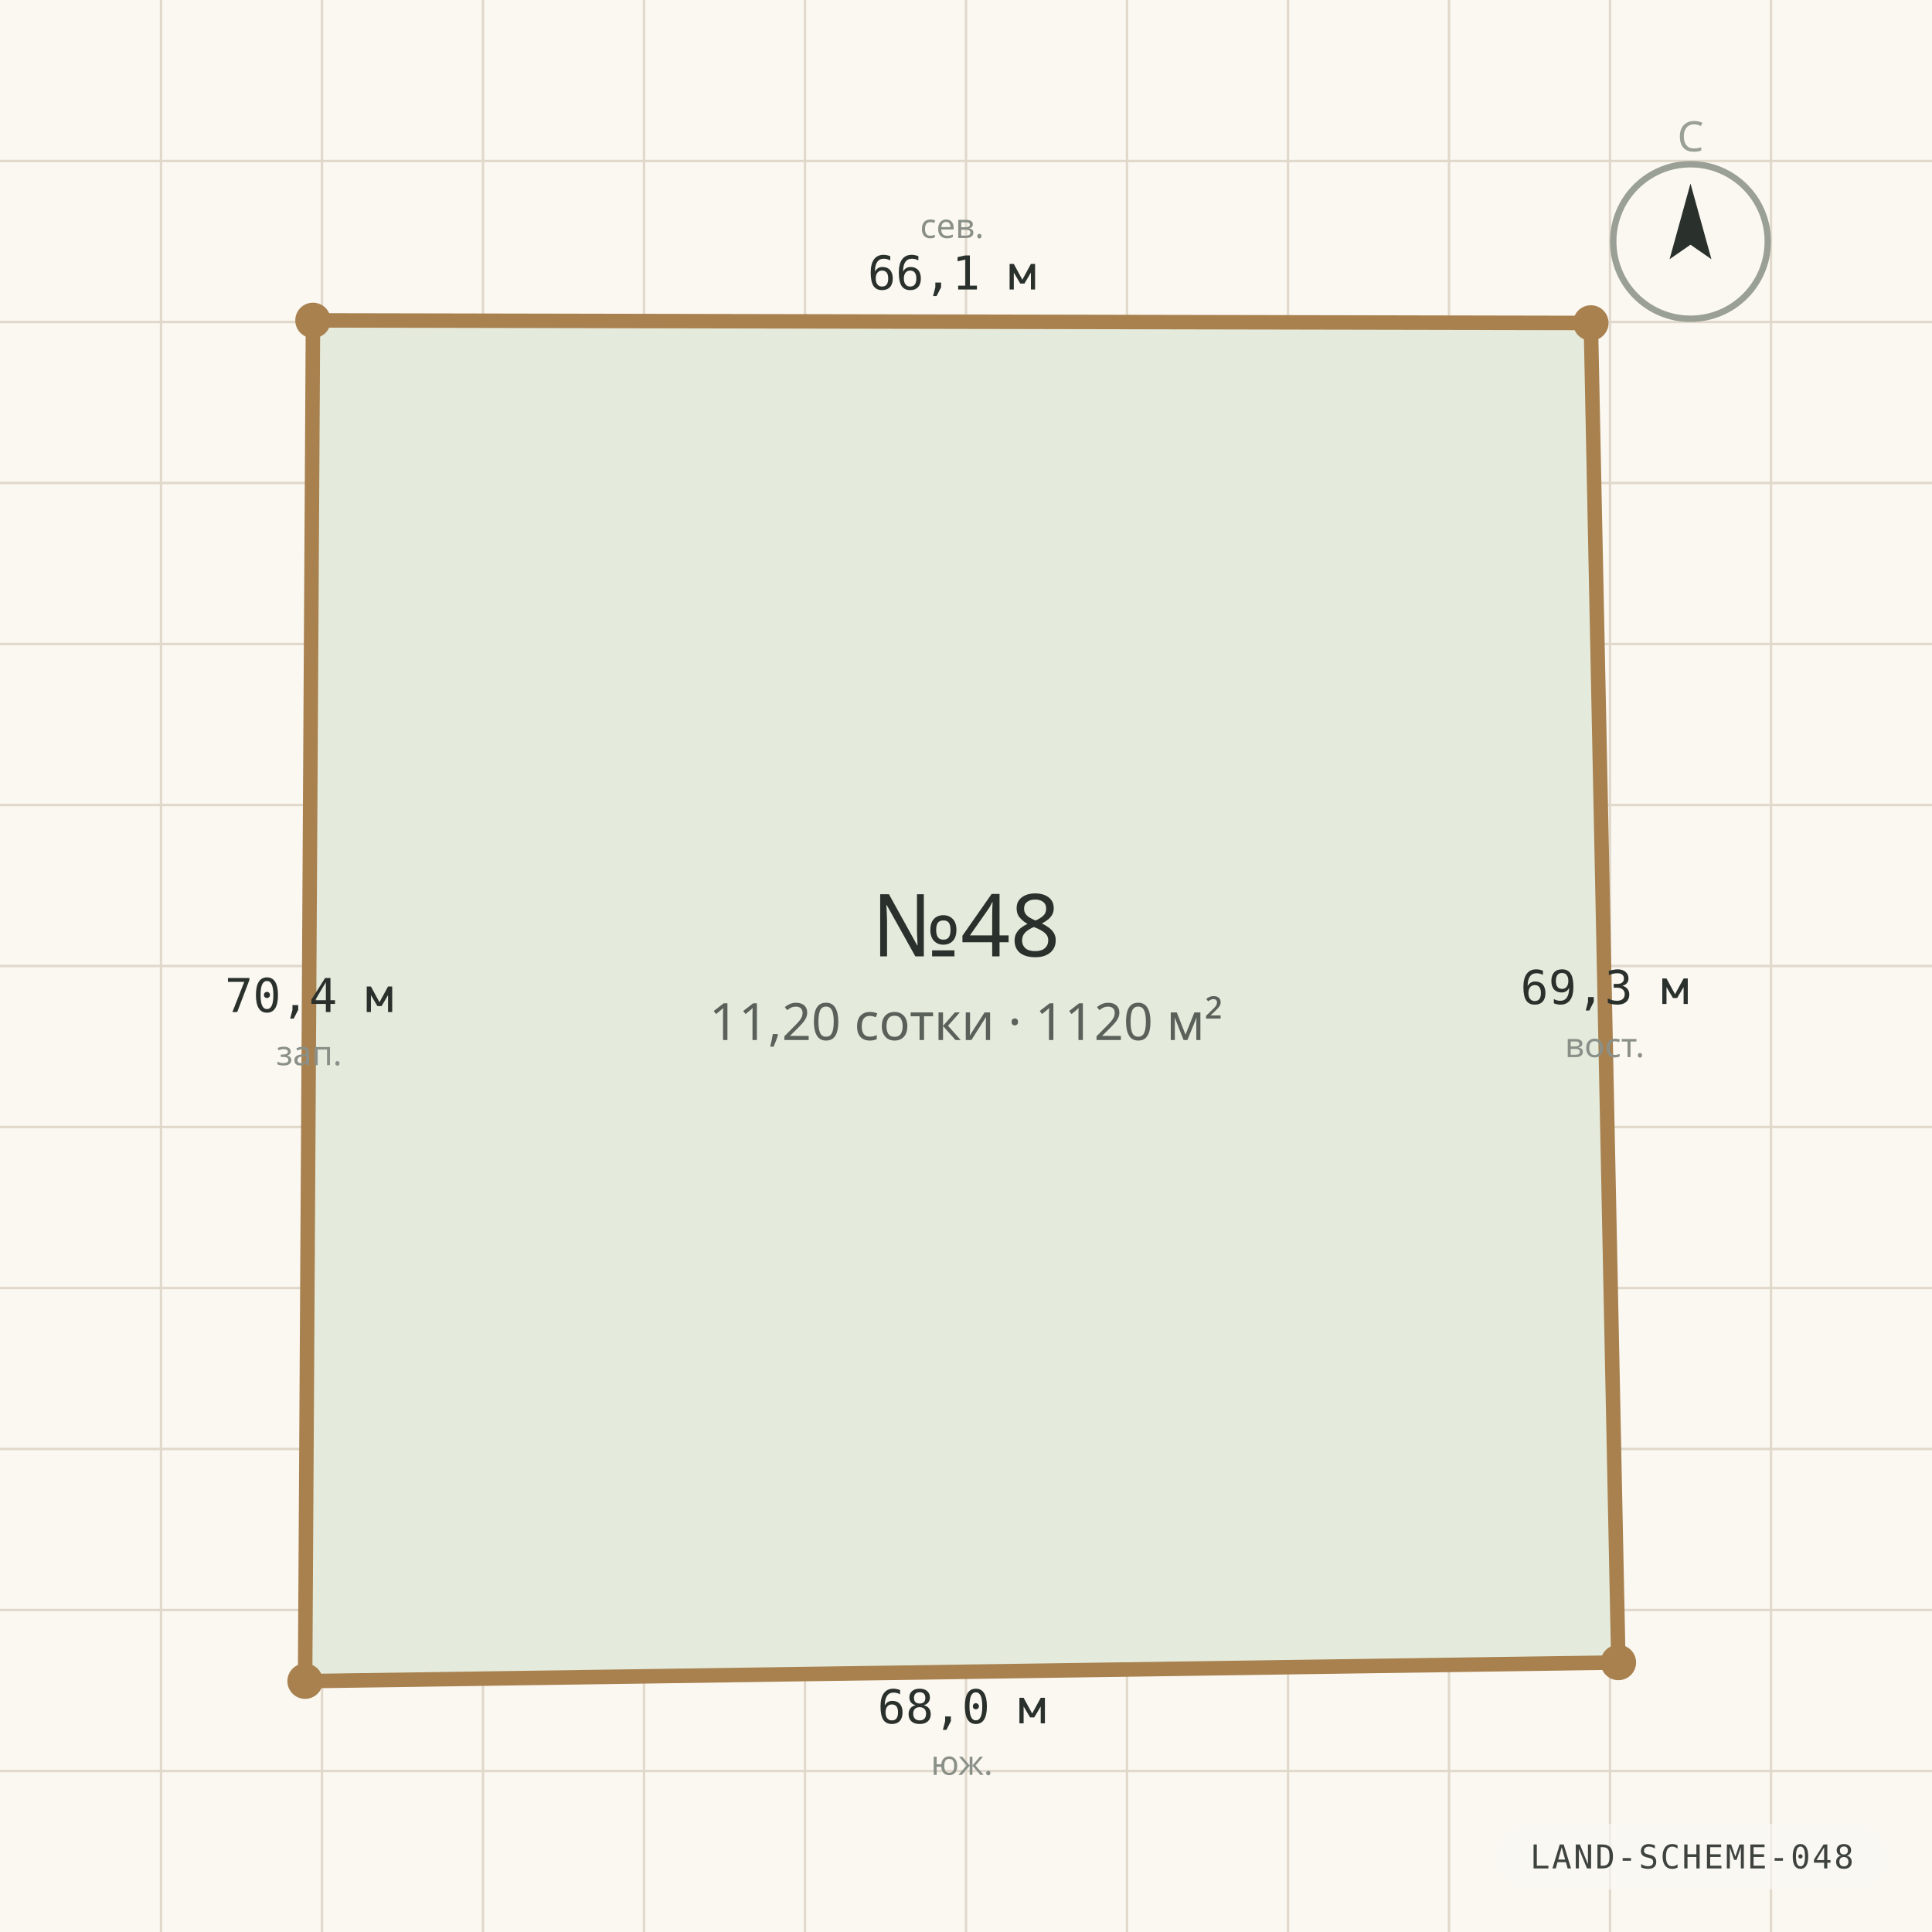
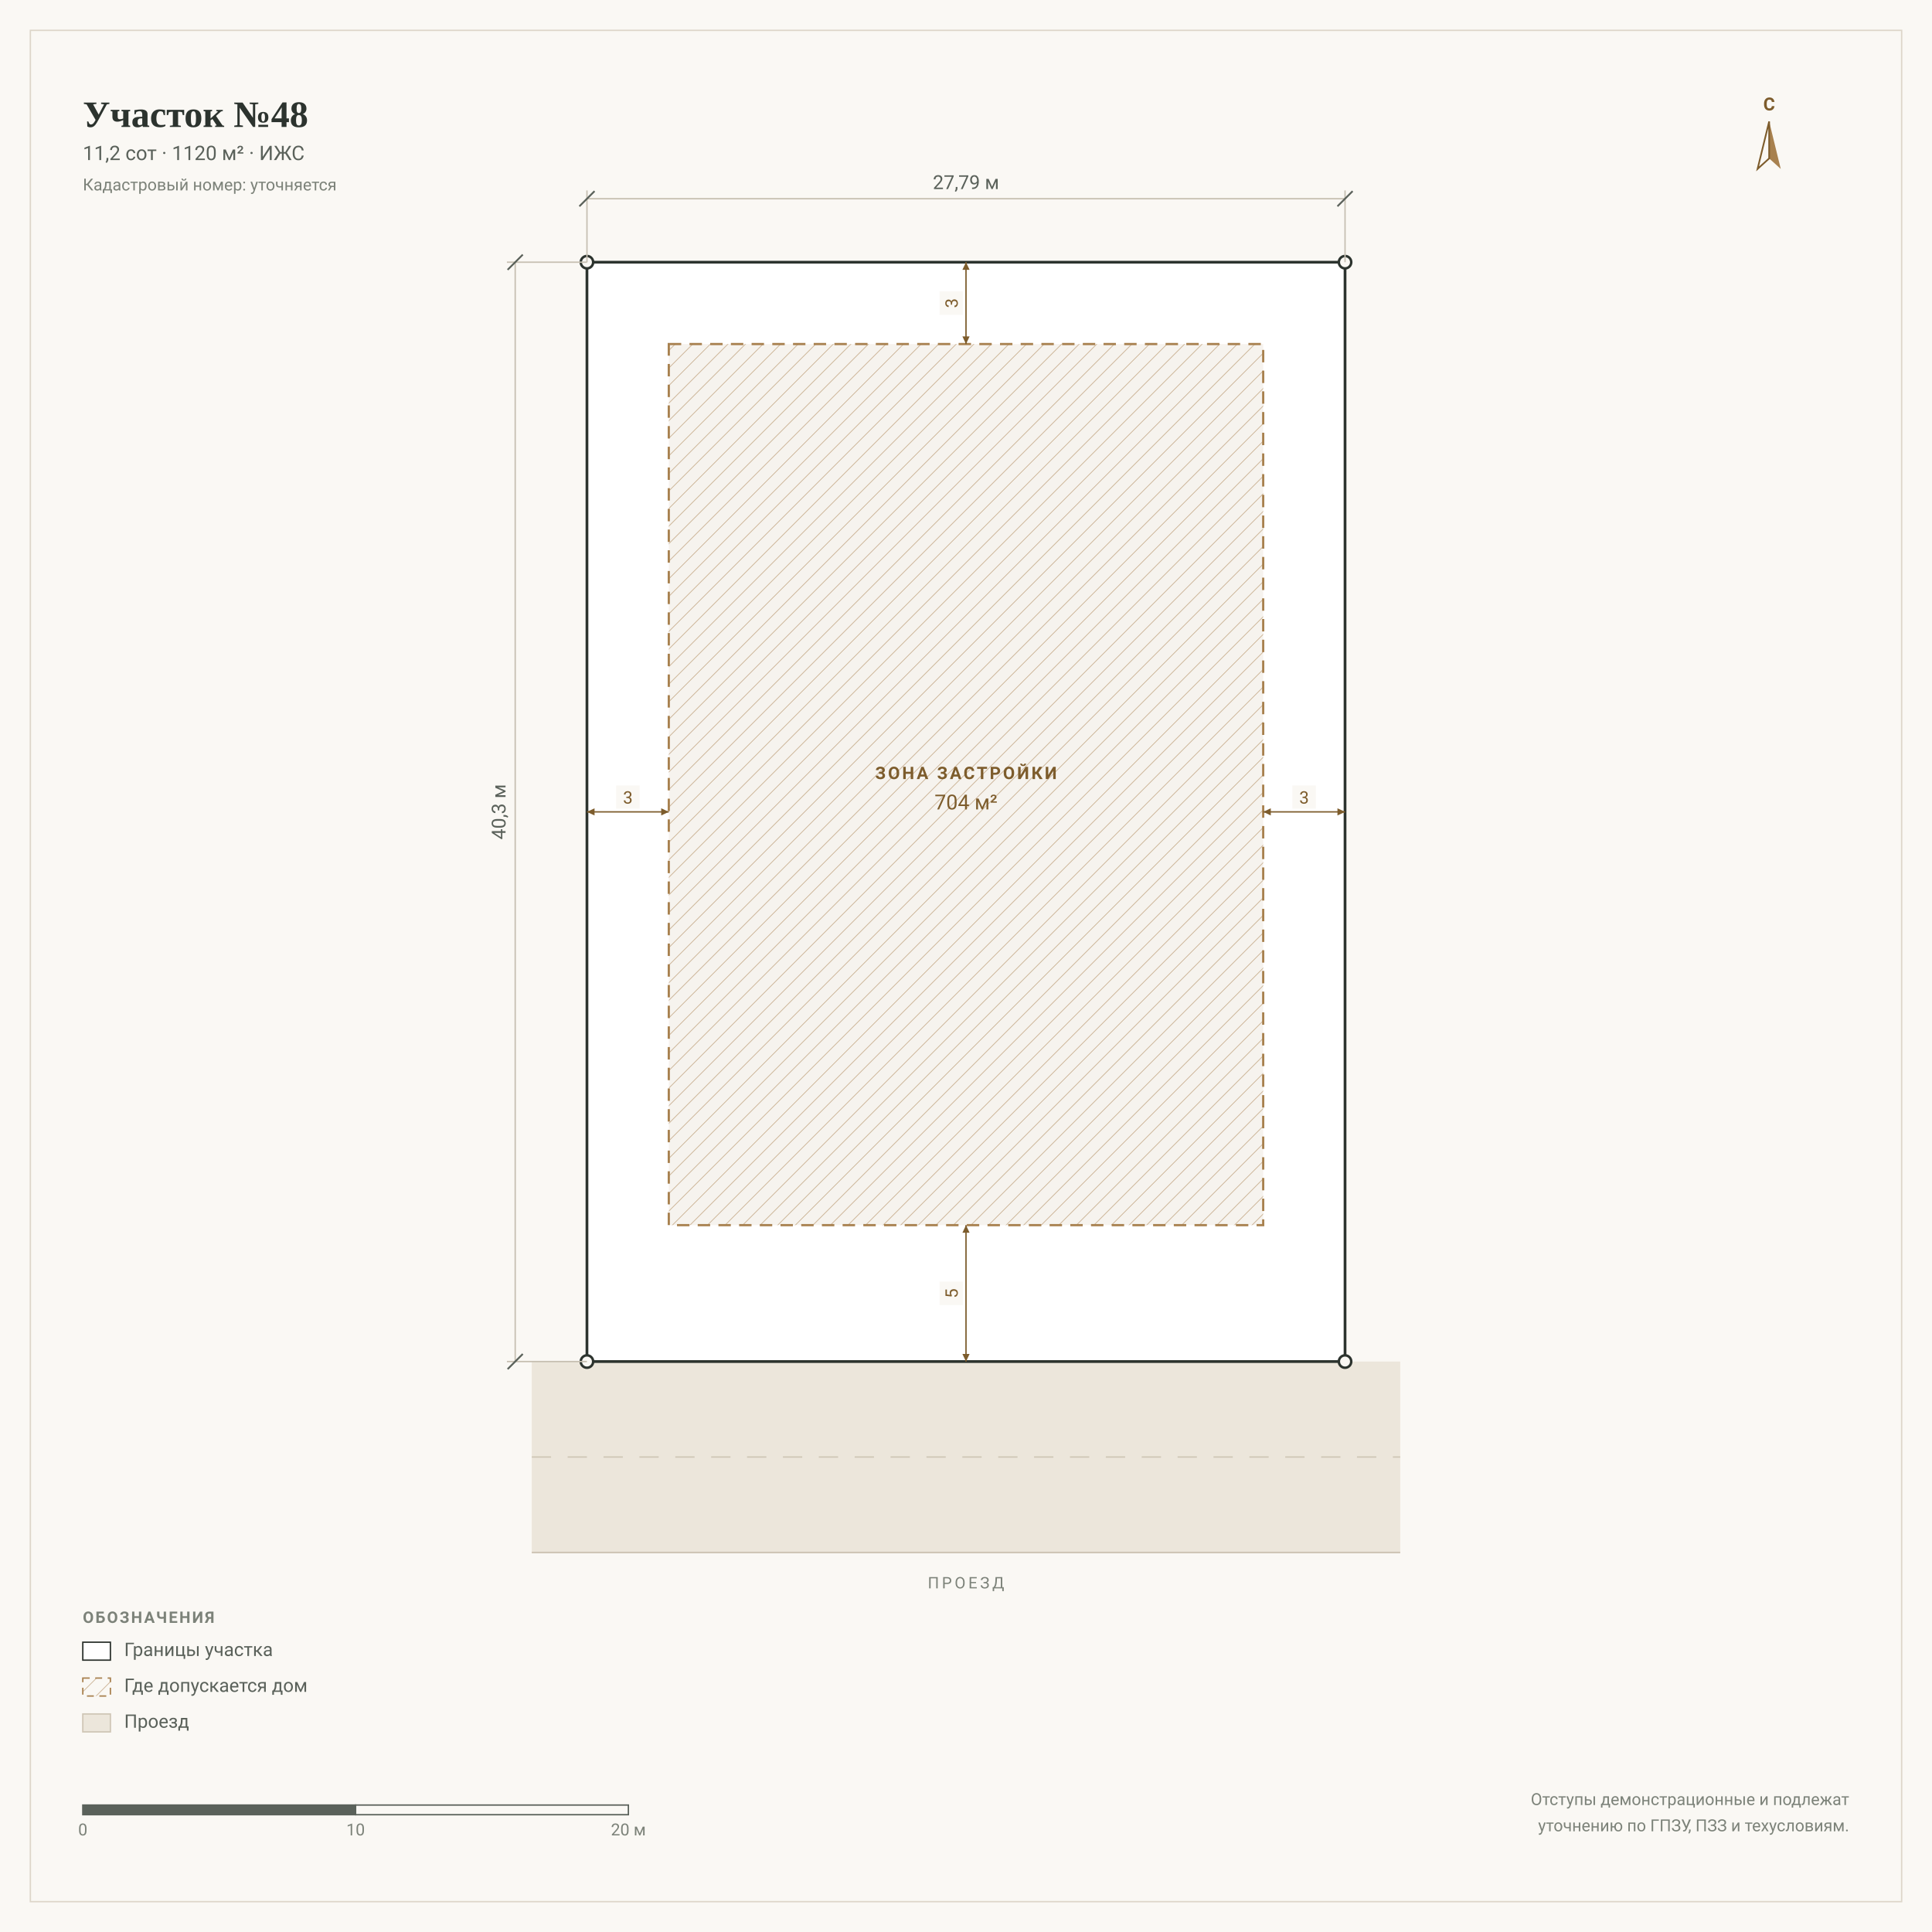
- <svg xmlns="http://www.w3.org/2000/svg" viewBox="0 0 1200 1200" width="1200" height="1200" role="img" aria-label="Схема границ участка №48" preserveAspectRatio="xMidYMid slice">
-   <rect width="1200" height="1200" fill="#FBF8F2" />
-   <g stroke="#E0D9CB" stroke-width="1.5">
-     <line x1="0" y1="100.0" x2="1200" y2="100.0" />
-     <line x1="100.0" y1="0" x2="100.0" y2="1200" />
-     <line x1="0" y1="200.0" x2="1200" y2="200.0" />
-     <line x1="200.0" y1="0" x2="200.0" y2="1200" />
-     <line x1="0" y1="300.0" x2="1200" y2="300.0" />
-     <line x1="300.0" y1="0" x2="300.0" y2="1200" />
-     <line x1="0" y1="400.0" x2="1200" y2="400.0" />
-     <line x1="400.0" y1="0" x2="400.0" y2="1200" />
-     <line x1="0" y1="500.0" x2="1200" y2="500.0" />
-     <line x1="500.0" y1="0" x2="500.0" y2="1200" />
-     <line x1="0" y1="600.0" x2="1200" y2="600.0" />
-     <line x1="600.0" y1="0" x2="600.0" y2="1200" />
-     <line x1="0" y1="700.0" x2="1200" y2="700.0" />
-     <line x1="700.0" y1="0" x2="700.0" y2="1200" />
-     <line x1="0" y1="800.0" x2="1200" y2="800.0" />
-     <line x1="800.0" y1="0" x2="800.0" y2="1200" />
-     <line x1="0" y1="900.0" x2="1200" y2="900.0" />
-     <line x1="900.0" y1="0" x2="900.0" y2="1200" />
-     <line x1="0" y1="1000.0" x2="1200" y2="1000.0" />
-     <line x1="1000.0" y1="0" x2="1000.0" y2="1200" />
-     <line x1="0" y1="1100.0" x2="1200" y2="1100.0" />
-     <line x1="1100.0" y1="0" x2="1100.0" y2="1200" />
+ <svg xmlns="http://www.w3.org/2000/svg" viewBox="0 0 1400 1400" width="1400" height="1400" role="img" aria-label="Схема участка №48: границы, отступы и зона застройки" font-family="'TT Commons Pro',-apple-system,BlinkMacSystemFont,'Segoe UI',Roboto,'Helvetica Neue',Arial,sans-serif">
+   <defs>
+     <pattern id="h-build" patternUnits="userSpaceOnUse" width="9" height="9" patternTransform="rotate(45)">
+       <line x1="0" y1="0" x2="0" y2="9" stroke="#a8814f" stroke-width="1.1" opacity=".5" />
+     </pattern>
+     <pattern id="h-sold" patternUnits="userSpaceOnUse" width="7" height="7" patternTransform="rotate(45)">
+       <line x1="0" y1="0" x2="0" y2="7" stroke="#7c8279" stroke-width="1" opacity=".45" />
+     </pattern>
+     <pattern id="h-forest" patternUnits="userSpaceOnUse" width="14" height="14">
+       <circle cx="4" cy="4" r="1.5" fill="#9fb188" opacity=".55" />
+       <circle cx="11" cy="10" r="1.1" fill="#9fb188" opacity=".4" />
+     </pattern>
+     <pattern id="h-water" patternUnits="userSpaceOnUse" width="26" height="12">
+       <path d="M0 6q6.5 -3 13 0t13 0" fill="none" stroke="#7d939b" stroke-width="1" opacity=".35" />
+     </pattern>
+   </defs>
+   <rect width="1400" height="1400" fill="#faf8f4" />
+   <rect x="385.331" y="986.628" width="629.337" height="138.372" fill="#ece6db" />
+   <line x1="385.331" y1="1125" x2="1014.669" y2="1125" stroke="#cfc6b6" stroke-width="1.2" />
+   <line x1="385.331" y1="1055.814" x2="1014.669" y2="1055.814" stroke="#cfc6b6" stroke-width="1" stroke-dasharray="14 12" />
+   <text x="700" y="1151" font-size="11.5" fill="#7c8279" text-anchor="middle" font-weight="400" letter-spacing="2">ПРОЕЗД</text>
+   <rect x="425.331" y="190" width="549.337" height="796.628" fill="#ffffff" stroke="#2c332e" stroke-width="2" />
+   <rect x="484.634" y="249.302" width="430.733" height="638.488" fill="#a8814f" opacity=".10" />
+   <rect x="484.634" y="249.302" width="430.733" height="638.488" fill="url(#h-build)" />
+   <rect x="484.634" y="249.302" width="430.733" height="638.488" fill="none" stroke="#a8814f" stroke-width="1.6" stroke-dasharray="9 6" />
+   <circle cx="425.331" cy="190" r="4.5" fill="#faf8f4" stroke="#2c332e" stroke-width="1.8" />
+   <circle cx="974.669" cy="190" r="4.5" fill="#faf8f4" stroke="#2c332e" stroke-width="1.8" />
+   <circle cx="425.331" cy="986.628" r="4.5" fill="#faf8f4" stroke="#2c332e" stroke-width="1.8" />
+   <circle cx="974.669" cy="986.628" r="4.5" fill="#faf8f4" stroke="#2c332e" stroke-width="1.8" />
+   <line x1="425.331" y1="190" x2="425.331" y2="138" stroke="#c6bfb1" stroke-width="1" />
+   <line x1="974.669" y1="190" x2="974.669" y2="138" stroke="#c6bfb1" stroke-width="1" />
+   <line x1="425.331" y1="144" x2="974.669" y2="144" stroke="#c6bfb1" stroke-width="1" />
+   <line x1="419.831" y1="149.5" x2="430.831" y2="138.5" stroke="#5a615a" stroke-width="1.3" />
+   <line x1="969.169" y1="149.5" x2="980.169" y2="138.5" stroke="#5a615a" stroke-width="1.3" />
+   <rect x="667.56" y="122.258" width="64.88" height="18.9" fill="#faf8f4" />
+   <text x="700" y="137" font-size="14" fill="#5a615a" text-anchor="middle" font-weight="400">27,79 м</text>
+   <line x1="425.331" y1="190" x2="367.331" y2="190" stroke="#c6bfb1" stroke-width="1" />
+   <line x1="425.331" y1="986.628" x2="367.331" y2="986.628" stroke="#c6bfb1" stroke-width="1" />
+   <line x1="373.331" y1="190" x2="373.331" y2="986.628" stroke="#c6bfb1" stroke-width="1" />
+   <line x1="367.831" y1="195.5" x2="378.831" y2="184.5" stroke="#5a615a" stroke-width="1.3" />
+   <line x1="367.831" y1="992.128" x2="378.831" y2="981.128" stroke="#5a615a" stroke-width="1.3" />
+   <g transform="translate(373.3314,588.314) rotate(-90)">
+     <rect x="-28.52" y="-21.742" width="57.04" height="18.9" fill="#faf8f4" />
+     <text x="0" y="-7" font-size="14" fill="#5a615a" text-anchor="middle" font-weight="400">40,3 м</text>
  </g>
-   <polygon points="194.4,199.0 988.1,200.6 1005.2,1032.6 189.5,1044.2" fill="#E5EBDC" stroke="#A8814F" stroke-width="9" stroke-linejoin="round" />
-   <circle cx="194.4" cy="199.0" r="11" fill="#A8814F" />
-   <text x="591.3" y="179.8" text-anchor="middle" font-family="ui-monospace, Consolas, monospace" font-size="29" fill="#2A302C">66,1 м</text>
-   <text x="591.3" y="147.8" text-anchor="middle" font-family="'Segoe UI', system-ui, sans-serif" font-size="21" fill="#8A9088">сев.</text>
-   <circle cx="988.1" cy="200.6" r="11" fill="#A8814F" />
-   <text x="996.7" y="623.6" text-anchor="middle" font-family="ui-monospace, Consolas, monospace" font-size="29" fill="#2A302C">69,3 м</text>
-   <text x="996.7" y="656.6" text-anchor="middle" font-family="'Segoe UI', system-ui, sans-serif" font-size="21" fill="#8A9088">вост.</text>
-   <circle cx="1005.2" cy="1032.6" r="11" fill="#A8814F" />
-   <text x="597.4" y="1070.4" text-anchor="middle" font-family="ui-monospace, Consolas, monospace" font-size="29" fill="#2A302C">68,0 м</text>
-   <text x="597.4" y="1102.4" text-anchor="middle" font-family="'Segoe UI', system-ui, sans-serif" font-size="21" fill="#8A9088">юж.</text>
-   <circle cx="189.5" cy="1044.2" r="11" fill="#A8814F" />
-   <text x="192.0" y="628.6" text-anchor="middle" font-family="ui-monospace, Consolas, monospace" font-size="29" fill="#2A302C">70,4 м</text>
-   <text x="192.0" y="661.6" text-anchor="middle" font-family="'Segoe UI', system-ui, sans-serif" font-size="21" fill="#8A9088">зап.</text>
-   <text x="600" y="594" text-anchor="middle" font-family="'Segoe UI', system-ui, sans-serif" font-size="54" fill="#2A302C">№48</text>
-   <text x="600" y="646" text-anchor="middle" font-family="'Segoe UI', system-ui, sans-serif" font-size="32" fill="#5A615A">11,20 сотки · 1120 м²</text>
-   <g transform="translate(1050 150)">
-     <circle r="48" fill="none" stroke="#9AA096" stroke-width="4" />
-     <path d="M 0 -36 L 13 11 L 0 2 L -13 11 Z" fill="#2A302C" />
-     <text y="-56" text-anchor="middle" font-family="'Segoe UI', system-ui, sans-serif" font-size="26" fill="#9AA096">С</text>
+   <line x1="425.331" y1="588.314" x2="484.634" y2="588.314" stroke="#7d5c2c" stroke-width="1" />
+   <path d="M425.331 588.314 l5.5 -2.6 l0 5.2 Z" fill="#7d5c2c" />
+   <path d="M484.634 588.314 l-5.5 -2.6 l0 5.2 Z" fill="#7d5c2c" />
+   <rect x="446.483" y="569.151" width="17" height="16.875" fill="#faf8f4" />
+   <text x="454.983" y="582.314" font-size="12.5" fill="#7d5c2c" text-anchor="middle" font-weight="400">3</text>
+   <line x1="915.366" y1="588.314" x2="974.669" y2="588.314" stroke="#7d5c2c" stroke-width="1" />
+   <path d="M915.366 588.314 l5.5 -2.6 l0 5.2 Z" fill="#7d5c2c" />
+   <path d="M974.669 588.314 l-5.5 -2.6 l0 5.2 Z" fill="#7d5c2c" />
+   <rect x="936.517" y="569.151" width="17" height="16.875" fill="#faf8f4" />
+   <text x="945.017" y="582.314" font-size="12.5" fill="#7d5c2c" text-anchor="middle" font-weight="400">3</text>
+   <line x1="700" y1="190" x2="700" y2="249.302" stroke="#7d5c2c" stroke-width="1" />
+   <path d="M700 190 l-2.6 5.5 l5.2 0 Z" fill="#7d5c2c" />
+   <path d="M700 249.302 l-2.6 -5.5 l5.2 0 Z" fill="#7d5c2c" />
+   <g transform="translate(700,219.6512) rotate(-90)">
+     <rect x="-8.5" y="-19.163" width="17" height="16.875" fill="#faf8f4" />
+     <text x="0" y="-6" font-size="12.5" fill="#7d5c2c" text-anchor="middle" font-weight="400">3</text>
  </g>
-   <g font-family="ui-monospace, 'Cascadia Mono', Consolas, monospace" opacity="0.9">
-     <rect x="928.2" y="1132.8" width="245.4" height="40.8" rx="20.4" fill="rgba(250,248,244,0.72)" />
-     <text x="1050.9" y="1160.5" text-anchor="middle" fill="#2A302C" font-size="20.4" letter-spacing="1.2">LAND-SCHEME-048</text>
+   <line x1="700" y1="887.791" x2="700" y2="986.628" stroke="#7d5c2c" stroke-width="1" />
+   <path d="M700 887.791 l-2.6 5.5 l5.2 0 Z" fill="#7d5c2c" />
+   <path d="M700 986.628 l-2.6 -5.5 l5.2 0 Z" fill="#7d5c2c" />
+   <g transform="translate(700,937.2093) rotate(-90)">
+     <rect x="-8.5" y="-19.163" width="17" height="16.875" fill="#faf8f4" />
+     <text x="0" y="-6" font-size="12.5" fill="#7d5c2c" text-anchor="middle" font-weight="400">5</text>
  </g>
+   <text x="700" y="564.547" font-size="12.5" fill="#7d5c2c" text-anchor="middle" font-weight="700" letter-spacing="1.6">ЗОНА ЗАСТРОЙКИ</text>
+   <text x="700" y="586.547" font-size="15" fill="#7d5c2c" text-anchor="middle" font-weight="400">704 м²</text>
+   <rect x="22" y="22" width="1356" height="1356" fill="none" stroke="#ddd6c9" stroke-width="1" />
+   <text x="60" y="92" font-size="27" fill="#2c332e" text-anchor="start" font-weight="600" font-family="'TT Ramillas','Playfair Display',Georgia,'Times New Roman',serif">Участок №48</text>
+   <text x="60" y="116" font-size="14.5" fill="#5a615a" text-anchor="start" font-weight="400">11,2 сот · 1120 м² · ИЖС</text>
+   <text x="60" y="138" font-size="12" fill="#7c8279" text-anchor="start" font-weight="400">Кадастровый номер: уточняется</text>
+   <g transform="translate(1282,108)">
+     <path d="M0 -20 L8.4 14.4 L0 6.8 Z" fill="#a8814f" />
+     <path d="M0 -20 L-8.4 14.4 L0 6.8 Z" fill="none" stroke="#7d5c2c" stroke-width="1.2" />
+     <text x="0" y="-28" font-size="13" fill="#7d5c2c" text-anchor="middle" font-weight="700" letter-spacing="0.5">С</text>
+   </g>
+   <text x="60" y="1176" font-size="11.5" fill="#7c8279" text-anchor="start" font-weight="600" letter-spacing="1.2">ОБОЗНАЧЕНИЯ</text>
+   <rect x="60" y="1190" width="20" height="13" fill="#ffffff" stroke="#2c332e" stroke-width="1" />
+   <text x="90" y="1200" font-size="13.5" fill="#5a615a" text-anchor="start" font-weight="400">Границы участка</text>
+   <rect x="60" y="1216" width="20" height="13" fill="none" stroke="#a8814f" stroke-width="1" stroke-dasharray="5 4" />
+   <rect x="60" y="1216" width="20" height="13" fill="url(#h-build)" />
+   <text x="90" y="1226" font-size="13.5" fill="#5a615a" text-anchor="start" font-weight="400">Где допускается дом</text>
+   <rect x="60" y="1242" width="20" height="13" fill="#ece6db" stroke="#cfc6b6" stroke-width="1" />
+   <text x="90" y="1252" font-size="13.5" fill="#5a615a" text-anchor="start" font-weight="400">Проезд</text>
+   <rect x="60" y="1308" width="197.674" height="7" fill="#5a615a" stroke="#5a615a" stroke-width="1" />
+   <rect x="257.674" y="1308" width="197.674" height="7" fill="#faf8f4" stroke="#5a615a" stroke-width="1" />
+   <text x="60" y="1330" font-size="12" fill="#7c8279" text-anchor="middle" font-weight="400">0</text>
+   <text x="257.674" y="1330" font-size="12" fill="#7c8279" text-anchor="middle" font-weight="400">10</text>
+   <text x="455.349" y="1330" font-size="12" fill="#7c8279" text-anchor="middle" font-weight="400">20 м</text>
+   <text x="1340" y="1308" font-size="12" fill="#7c8279" text-anchor="end" font-weight="400">Отступы демонстрационные и подлежат</text>
+   <text x="1340" y="1327" font-size="12" fill="#7c8279" text-anchor="end" font-weight="400">уточнению по ГПЗУ, ПЗЗ и техусловиям.</text>
</svg>
